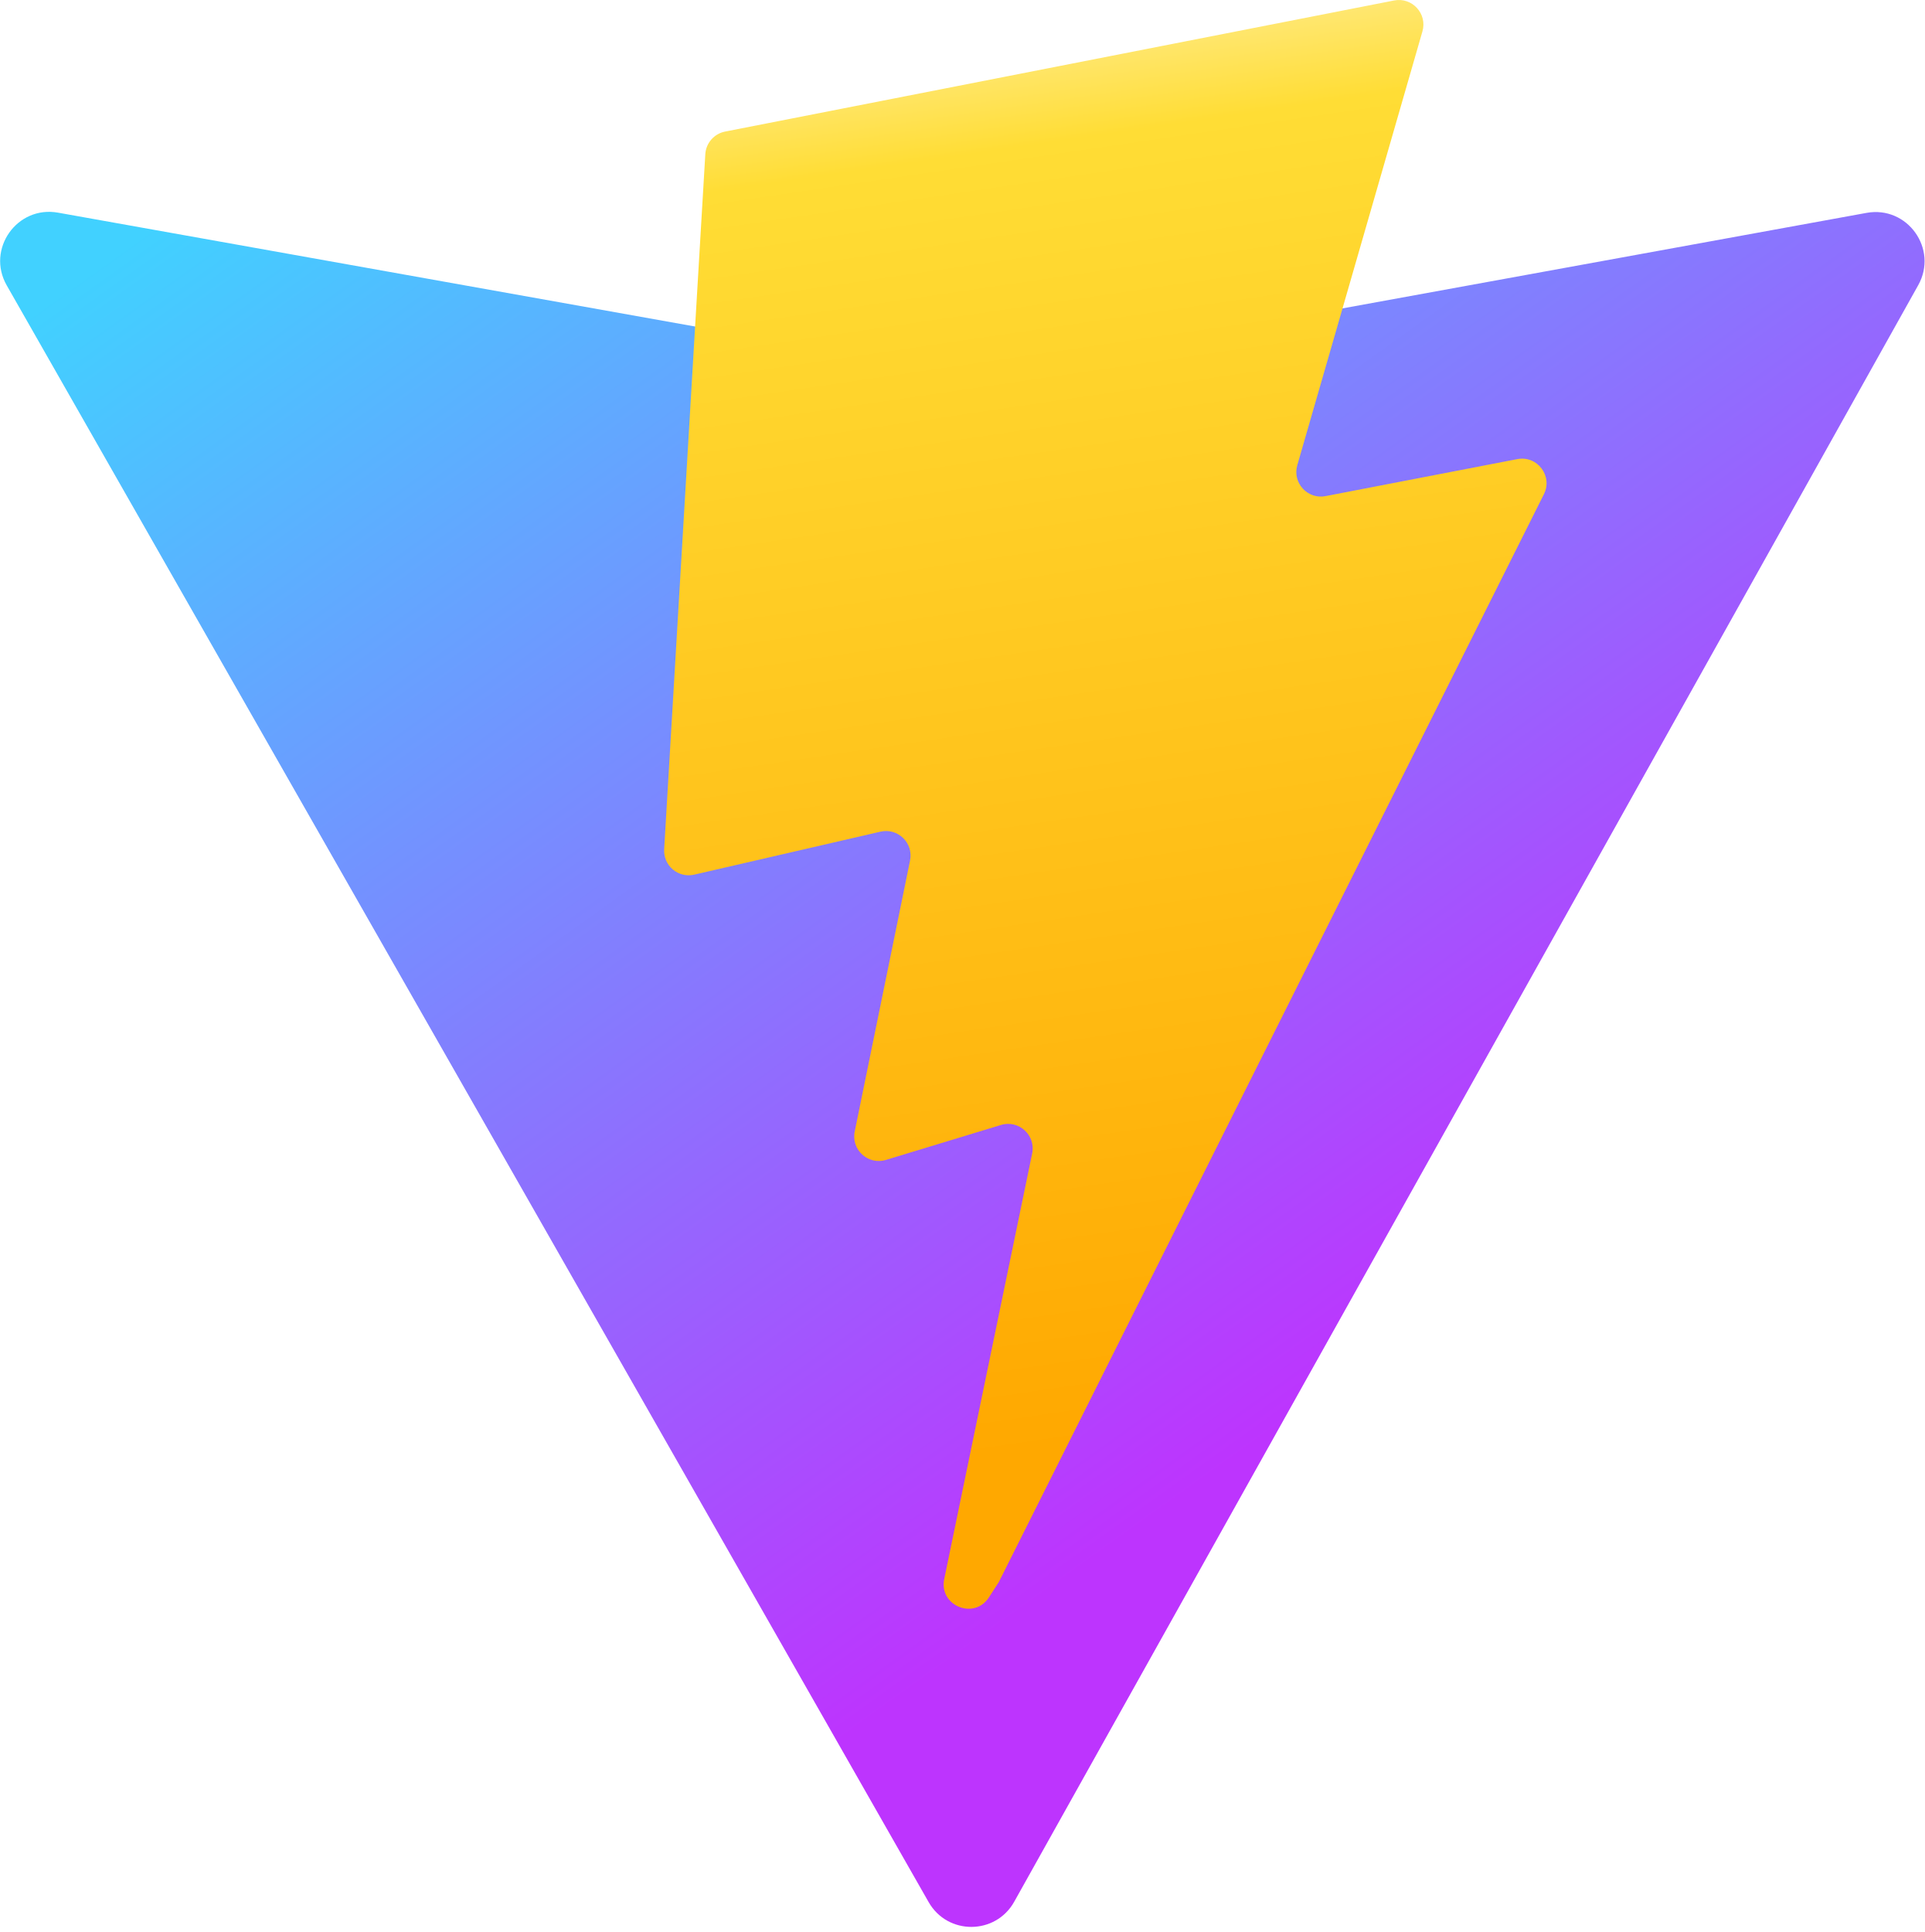
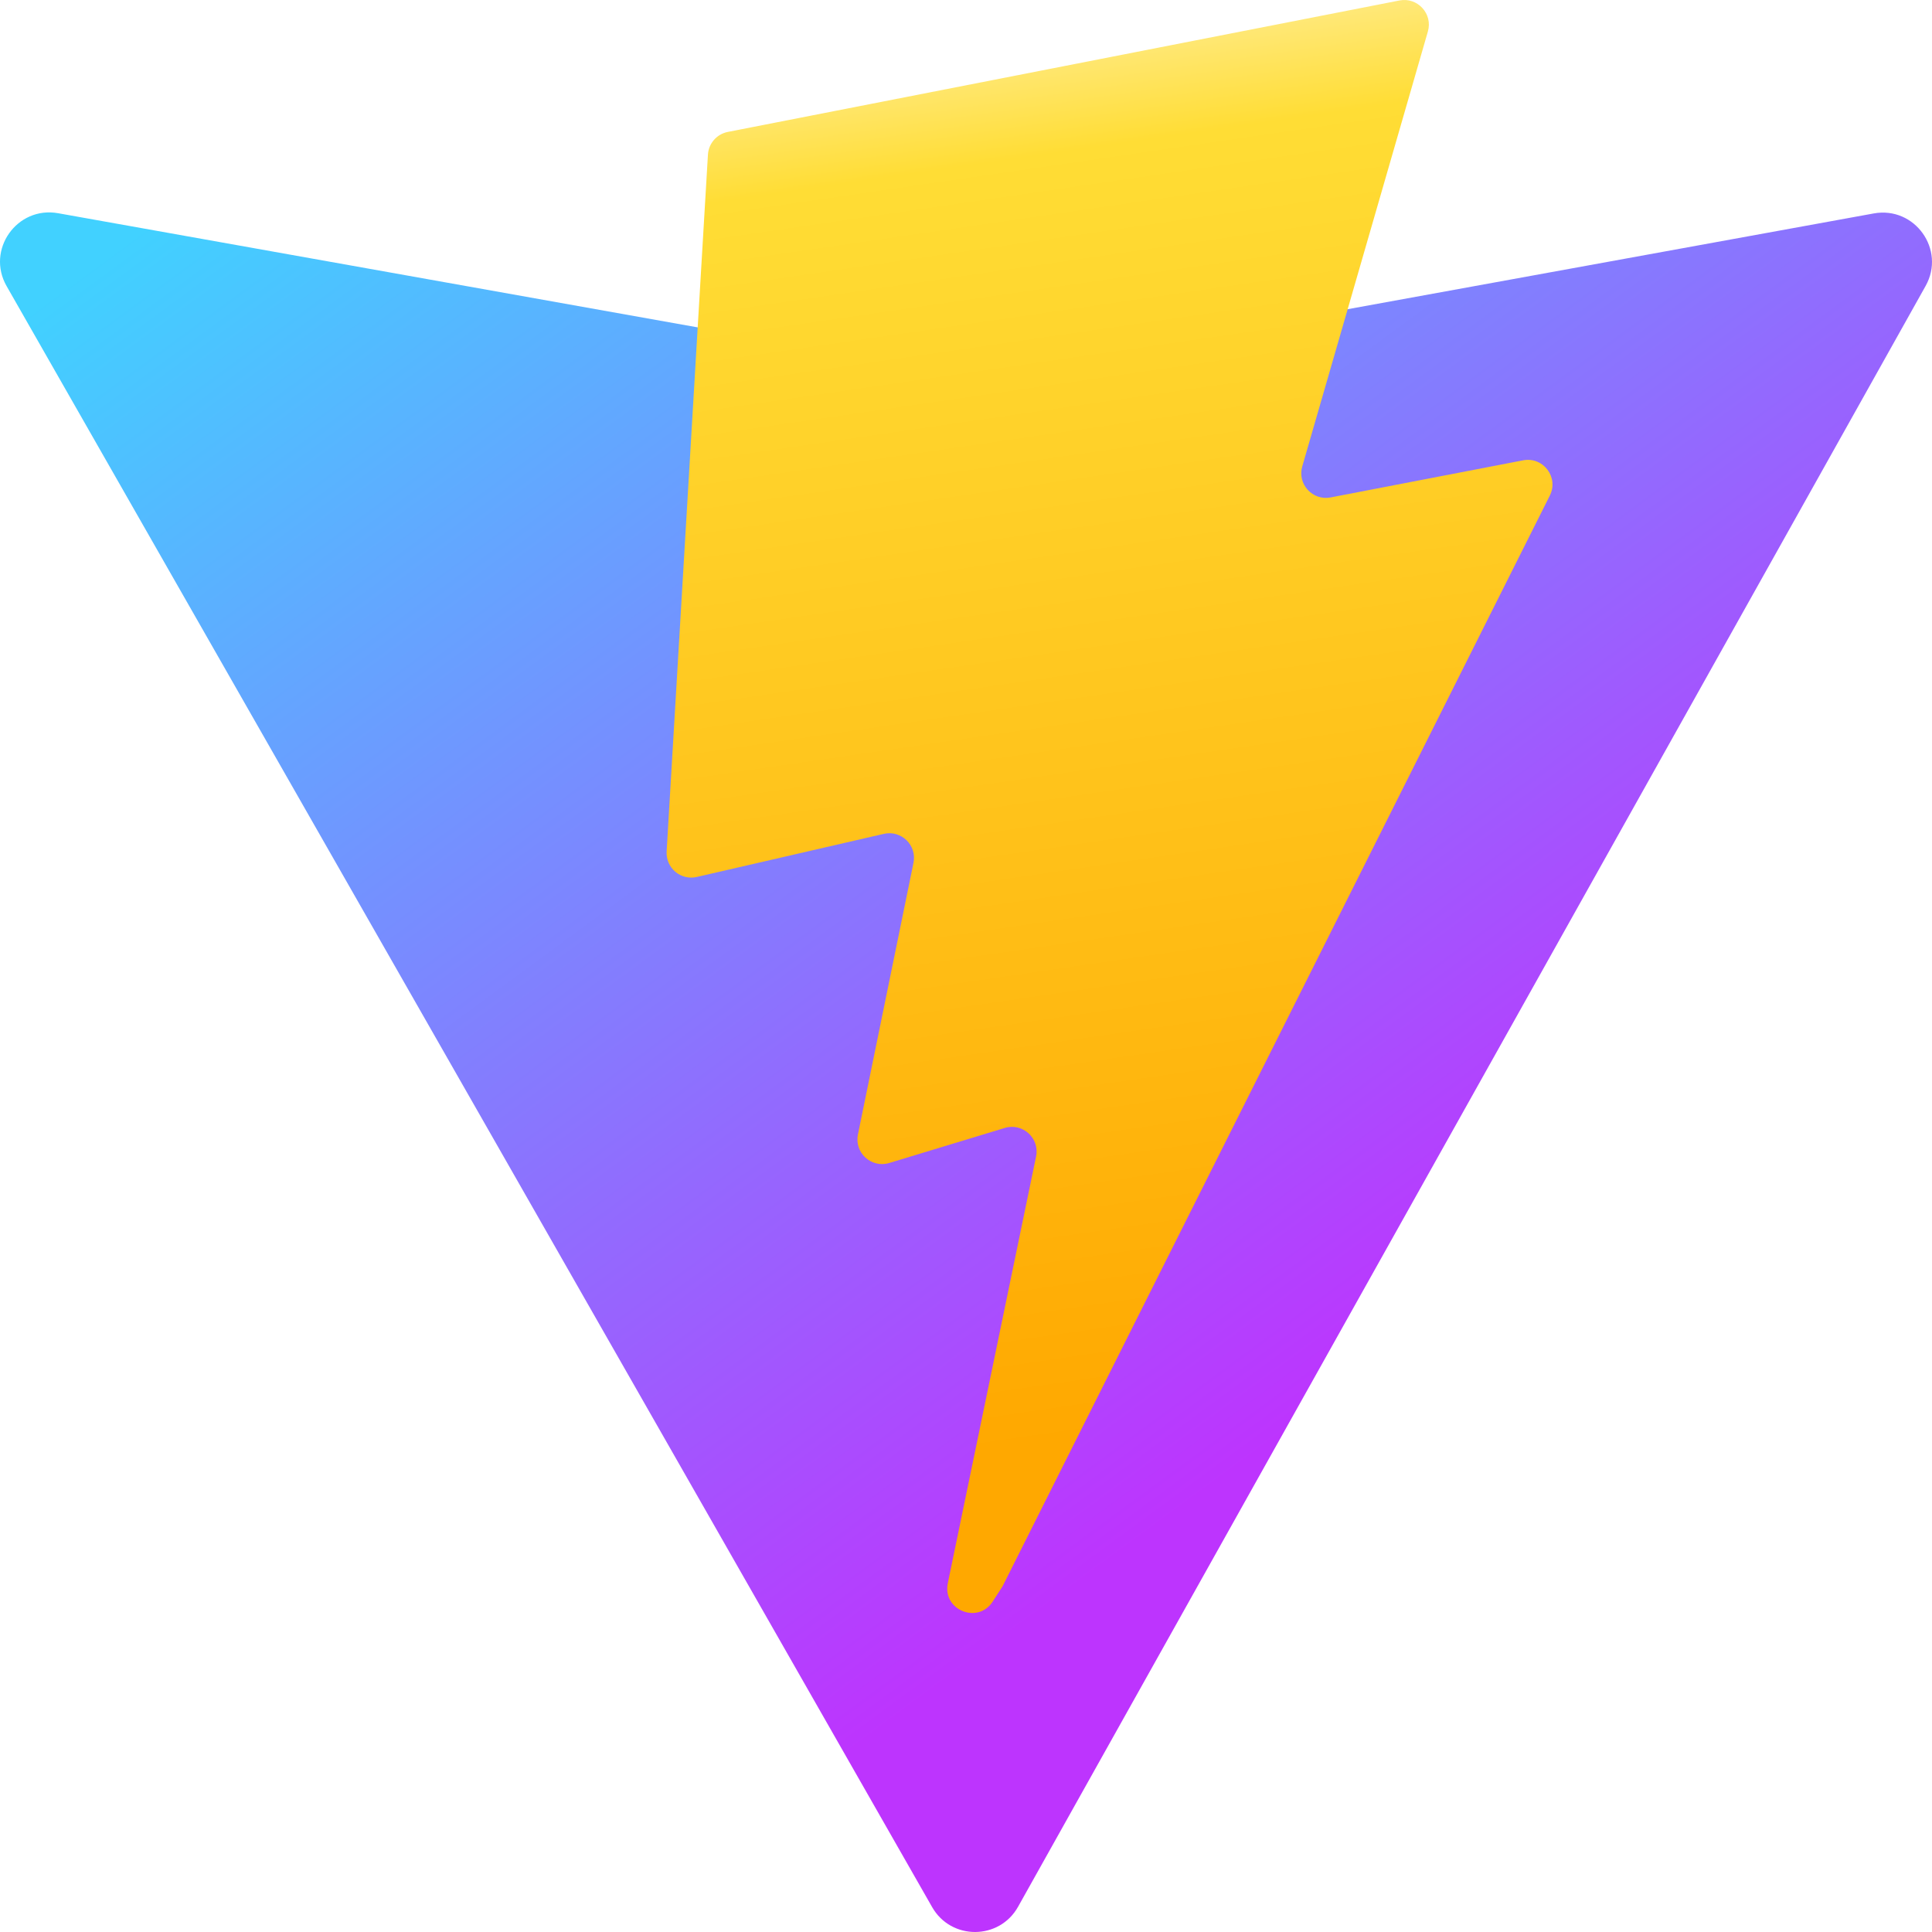
- <svg xmlns="http://www.w3.org/2000/svg" aria-hidden="true" role="img" class="iconify iconify--logos" width="31.88" height="32" preserveAspectRatio="xMidYMid meet" viewBox="0 0 256 257">
-   <defs>
-     <linearGradient id="IconifyId1813088fe1fbc01fb466" x1="-.828%" x2="57.636%" y1="7.652%" y2="78.411%">
-       <stop offset="0%" stop-color="#41D1FF" />
-       <stop offset="100%" stop-color="#BD34FE" />
+ <svg xmlns="http://www.w3.org/2000/svg" aria-hidden="true" role="img" class="iconify iconify--logos" width="288" height="288" preserveAspectRatio="xMidYMid" viewBox="0 0 2312.673 2313" version="1.1" id="svg6">
+   <defs id="defs5">
+     <linearGradient id="IconifyId1813088fe1fbc01fb466" x1="-2.001" x2="139.289" y1="48.344" y2="219.347" gradientTransform="scale(1.059296,0.9440234)" gradientUnits="userSpaceOnUse">
+       <stop offset="0%" stop-color="#41D1FF" id="stop1" />
+       <stop offset="100%" stop-color="#BD34FE" id="stop2" />
    </linearGradient>
-     <linearGradient id="IconifyId1813088fe1fbc01fb467" x1="43.376%" x2="50.316%" y1="2.242%" y2="89.03%">
-       <stop offset="0%" stop-color="#FFEA83" />
-       <stop offset="8.333%" stop-color="#FFDD35" />
-       <stop offset="100%" stop-color="#FFA800" />
+     <linearGradient id="IconifyId1813088fe1fbc01fb467" x1="188.006" x2="199.006" y1="3.553" y2="141.109" gradientTransform="scale(0.7406354,1.350192)" gradientUnits="userSpaceOnUse">
+       <stop offset="0%" stop-color="#FFEA83" id="stop3" />
+       <stop offset="8.333%" stop-color="#FFDD35" id="stop4" />
+       <stop offset="100%" stop-color="#FFA800" id="stop5" />
    </linearGradient>
  </defs>
-   <path fill="url(#IconifyId1813088fe1fbc01fb466)" d="M255.153 37.938L134.897 252.976c-2.483 4.44-8.862 4.466-11.382.048L.875 37.958c-2.746-4.814 1.371-10.646 6.827-9.67l120.385 21.517a6.537 6.537 0 0 0 2.322-.004l117.867-21.483c5.438-.991 9.574 4.796 6.877 9.62Z" />
-   <path fill="url(#IconifyId1813088fe1fbc01fb467)" d="M185.432.063L96.44 17.501a3.268 3.268 0 0 0-2.634 3.014l-5.474 92.456a3.268 3.268 0 0 0 3.997 3.378l24.777-5.718c2.318-.535 4.413 1.507 3.936 3.838l-7.361 36.047c-.495 2.426 1.782 4.5 4.151 3.78l15.304-4.649c2.372-.72 4.652 1.36 4.15 3.788l-11.698 56.621c-.732 3.542 3.979 5.473 5.943 2.437l1.313-2.028l72.516-144.72c1.215-2.423-.88-5.186-3.54-4.672l-25.505 4.922c-2.396.462-4.435-1.77-3.759-4.114l16.646-57.705c.677-2.35-1.37-4.583-3.769-4.113Z" />
+   <g id="g6" transform="matrix(9.035168,0,0,9.023809,-0.1666155,9.7629858e-4)">
+     <path fill="url(#IconifyId1813088fe1fbc01fb466)" d="M 255.153,37.938 134.897,252.976 c -2.483,4.44 -8.862,4.466 -11.382,0.048 L 0.875,37.958 c -2.746,-4.814 1.371,-10.646 6.827,-9.67 l 120.385,21.517 a 6.537,6.537 0 0 0 2.322,-0.004 L 248.276,28.318 c 5.438,-0.991 9.574,4.796 6.877,9.62 z" id="path5" style="fill:url(#IconifyId1813088fe1fbc01fb466)" />
+     <path fill="url(#IconifyId1813088fe1fbc01fb467)" d="M 185.432,0.063 96.44,17.501 a 3.268,3.268 0 0 0 -2.634,3.014 l -5.474,92.456 a 3.268,3.268 0 0 0 3.997,3.378 l 24.777,-5.718 c 2.318,-0.535 4.413,1.507 3.936,3.838 l -7.361,36.047 c -0.495,2.426 1.782,4.5 4.151,3.78 l 15.304,-4.649 c 2.372,-0.72 4.652,1.36 4.15,3.788 l -11.698,56.621 c -0.732,3.542 3.979,5.473 5.943,2.437 l 1.313,-2.028 72.516,-144.72 c 1.215,-2.423 -0.88,-5.186 -3.54,-4.672 l -25.505,4.922 c -2.396,0.462 -4.435,-1.77 -3.759,-4.114 L 189.202,4.176 c 0.677,-2.35 -1.37,-4.583 -3.769,-4.113 z" id="path6" style="fill:url(#IconifyId1813088fe1fbc01fb467)" />
+   </g>
</svg>
